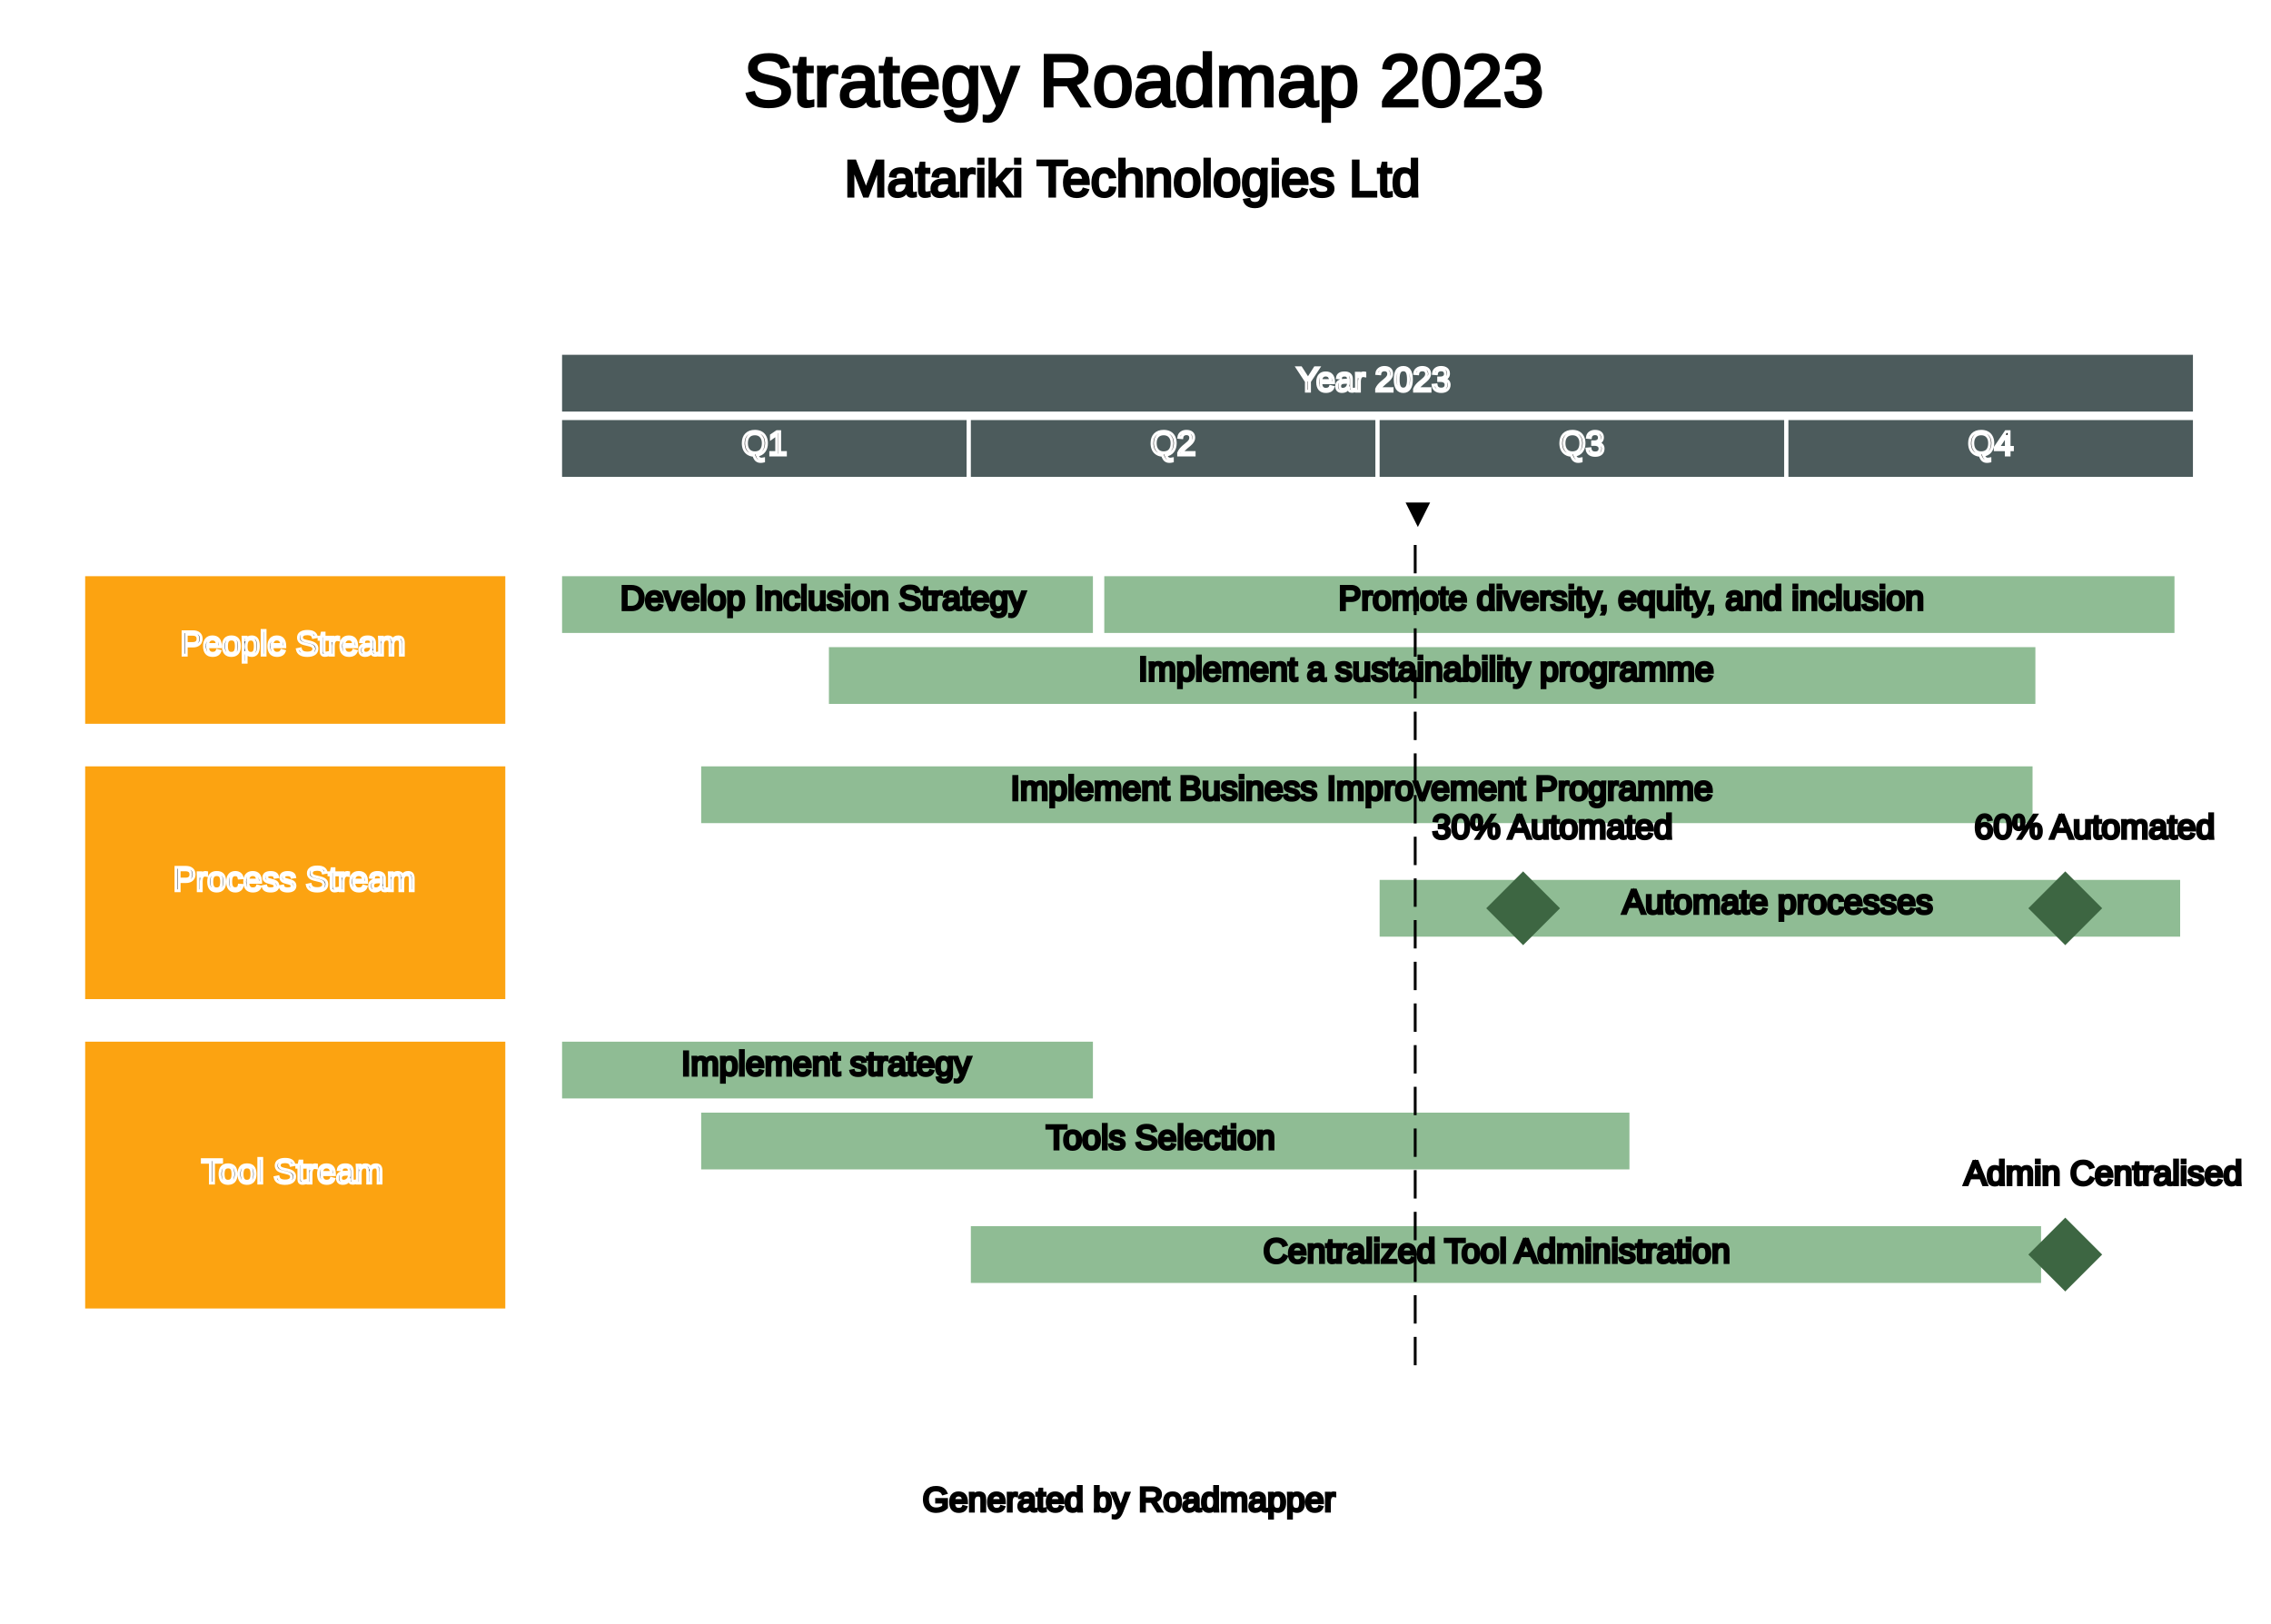
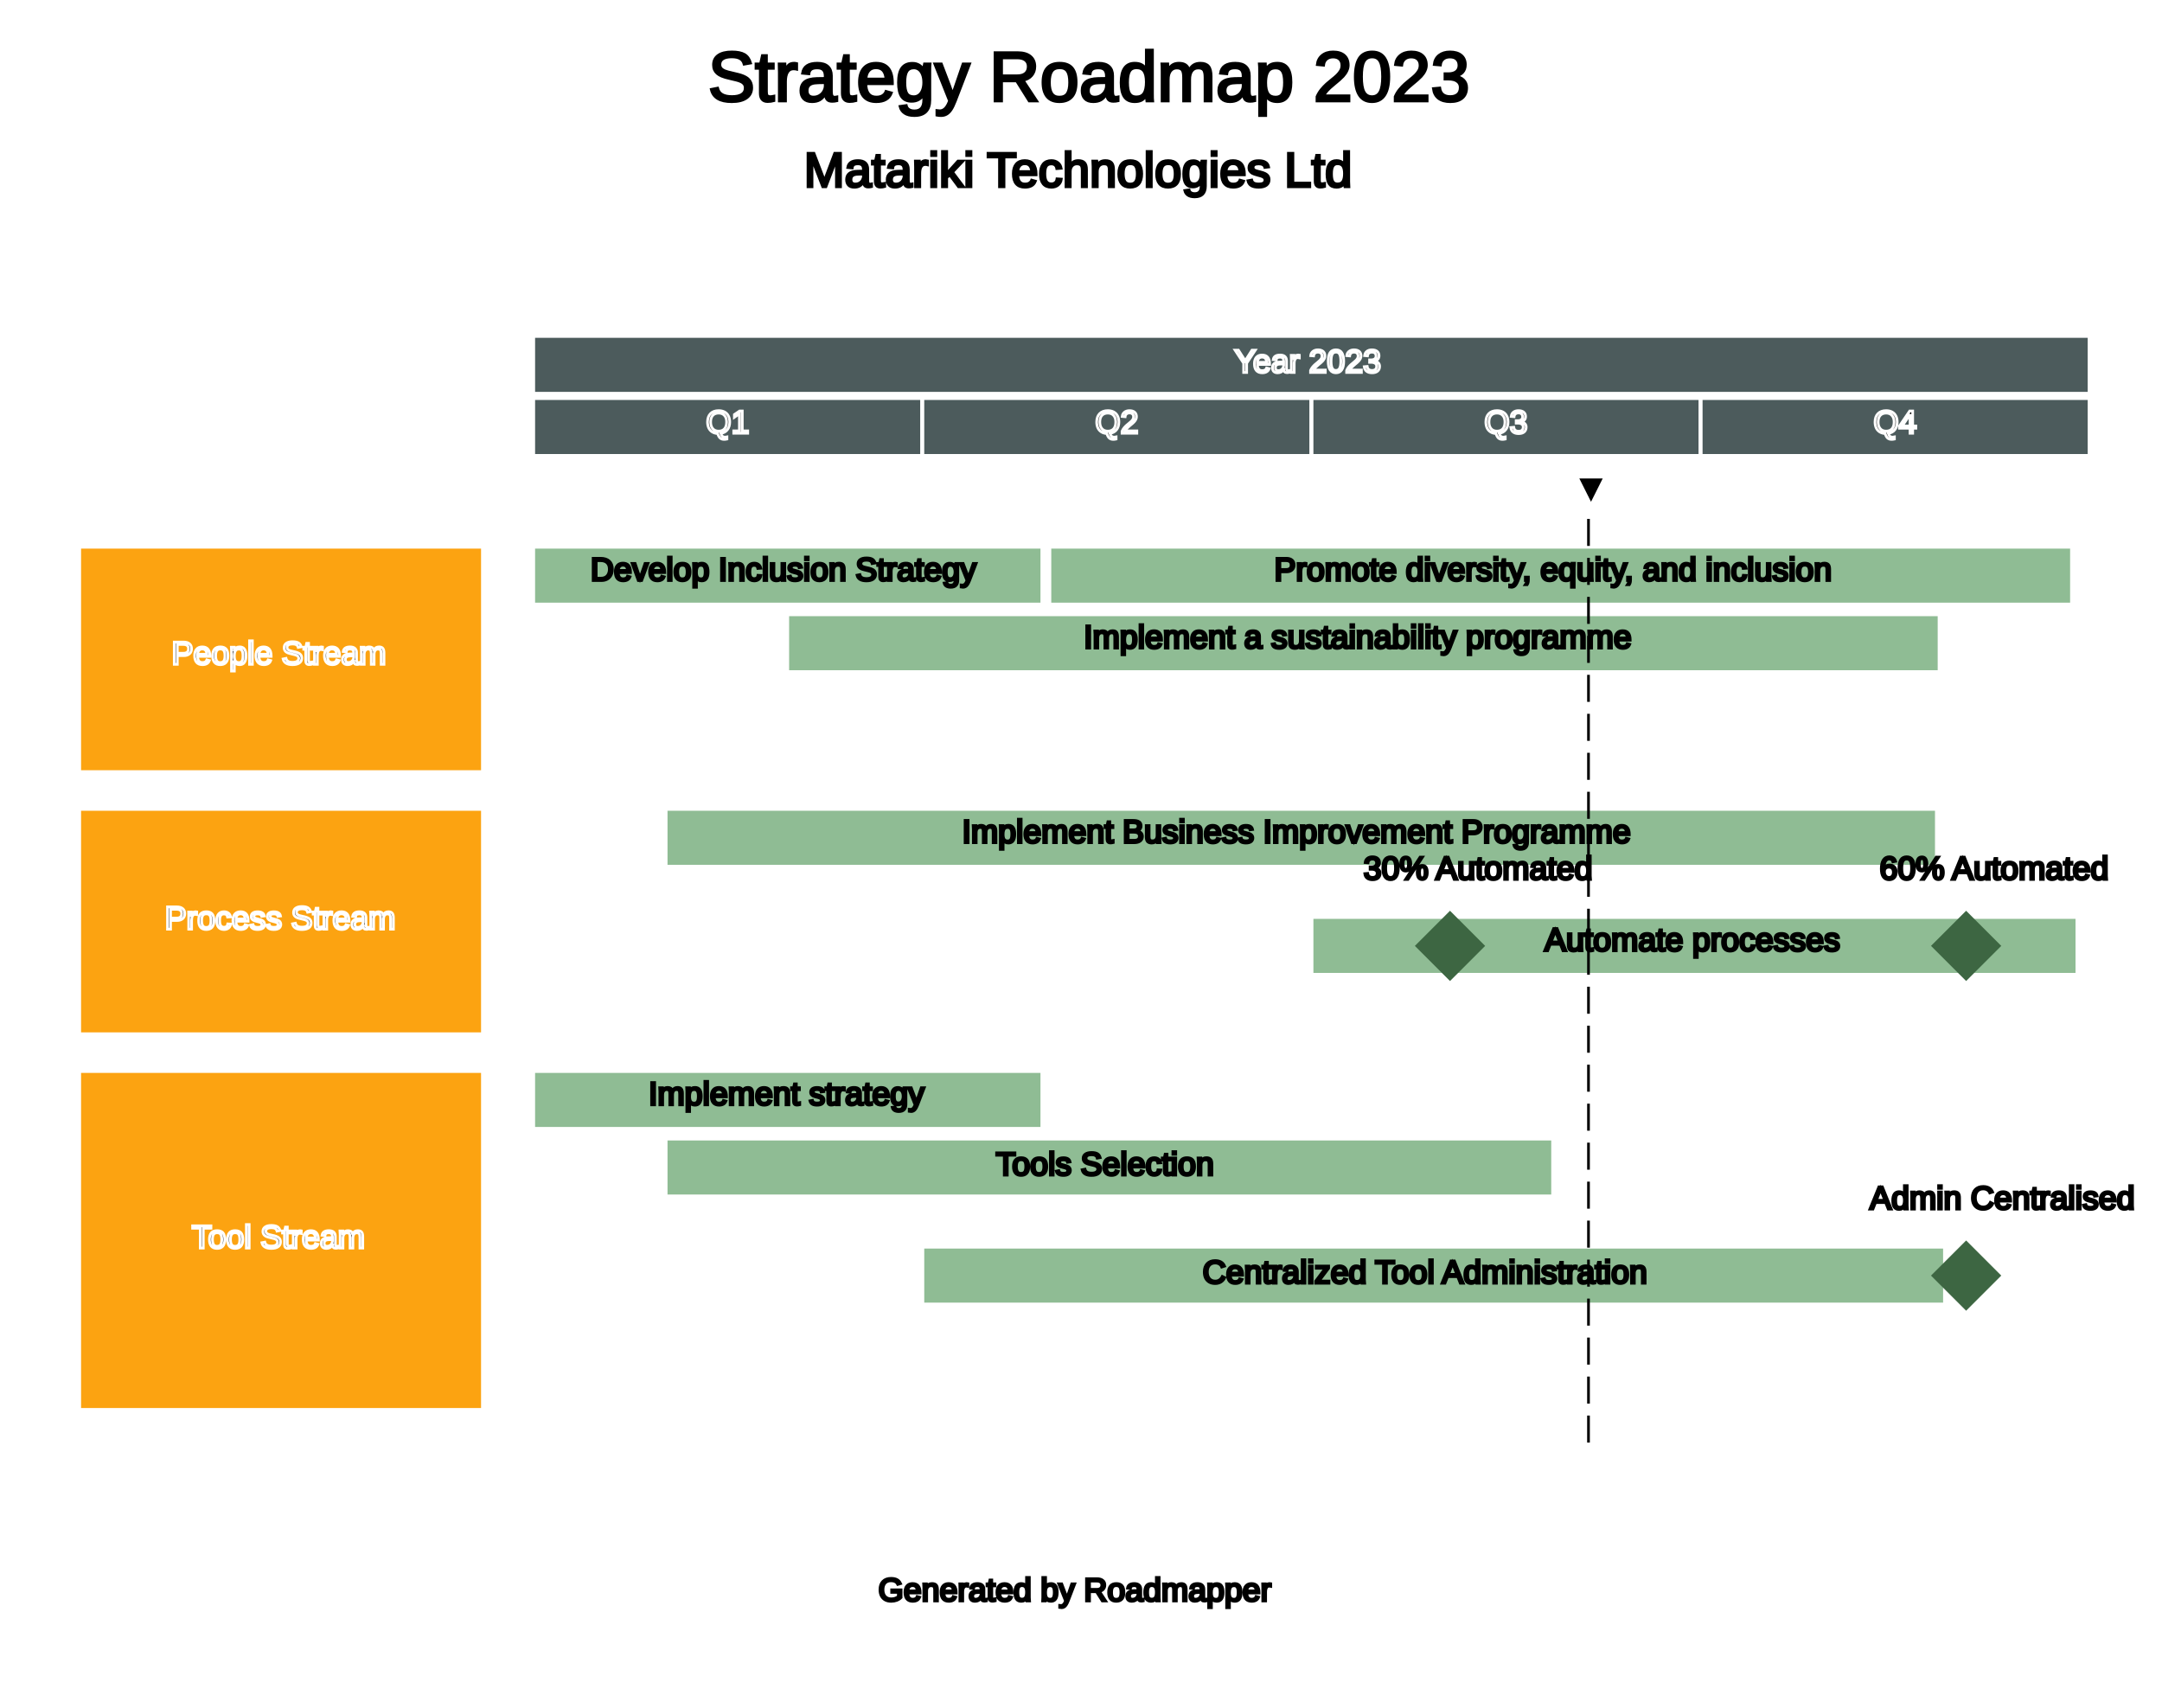
- <svg xmlns="http://www.w3.org/2000/svg" width="800" height="572" viewBox="0 0 800 572">
+ <svg xmlns="http://www.w3.org/2000/svg" width="800" height="632" viewBox="0 0 800 632">
  <defs>
</defs>
  <rect x="0" y="0" width="800" height="700" fill="#FFFFFF" />
  <text x="262.0" y="30" font-size="26" text-anchor="start" dominant-baseline="middle" font-family="Arial" stroke="#000000">Strategy Roadmap 2023</text>
  <text x="297.5" y="64" font-size="18" text-anchor="start" dominant-baseline="middle" font-family="Arial" stroke="#000000">Matariki Technologies Ltd</text>
  <rect x="198.0" y="125" width="574.5" height="20" fill="#4C5B5C" />
  <text x="456.75" y="129.5" font-size="12" stroke="#FFFFFF" text-anchor="start" dominant-baseline="hanging" font-family="Arial">Year 2023</text>
  <rect x="198.0" y="148" width="142.5" height="20" fill="#4C5B5C" />
  <text x="261.25" y="152.0" font-size="12" stroke="#FFFFFF" text-anchor="start" dominant-baseline="hanging" font-family="Arial">Q1</text>
  <rect x="342.0" y="148" width="142.5" height="20" fill="#4C5B5C" />
  <text x="405.25" y="152.0" font-size="12" stroke="#FFFFFF" text-anchor="start" dominant-baseline="hanging" font-family="Arial">Q2</text>
  <rect x="486.0" y="148" width="142.5" height="20" fill="#4C5B5C" />
  <text x="549.25" y="152.0" font-size="12" stroke="#FFFFFF" text-anchor="start" dominant-baseline="hanging" font-family="Arial">Q3</text>
  <rect x="630.0" y="148" width="142.5" height="20" fill="#4C5B5C" />
  <text x="693.25" y="152.0" font-size="12" stroke="#FFFFFF" text-anchor="start" dominant-baseline="hanging" font-family="Arial">Q4</text>
-   <path d="M341.0,168 L341.0,471" width="1" fill="(230, 230, 230, 12750)" />
-   <path d="M485.0,168 L485.0,471" width="1" fill="(230, 230, 230, 12750)" />
-   <path d="M629.0,168 L629.0,471" width="1" fill="(230, 230, 230, 12750)" />
-   <rect x="30" y="203" width="148.0" height="52" fill="#FCA311" />
-   <text x="63.5" y="222.5" font-size="12" stroke="#FFFFFF" text-anchor="start" dominant-baseline="hanging" font-family="Arial">People Stream</text>
+   <path d="M341.0,168 L341.0,531" width="1" fill="(230, 230, 230, 12750)" />
+   <path d="M485.0,168 L485.0,531" width="1" fill="(230, 230, 230, 12750)" />
+   <path d="M629.0,168 L629.0,531" width="1" fill="(230, 230, 230, 12750)" />
+   <rect x="30" y="203" width="148.0" height="82" fill="#FCA311" />
+   <text x="63.5" y="237.5" font-size="12" stroke="#FFFFFF" text-anchor="start" dominant-baseline="hanging" font-family="Arial">People Stream</text>
  <rect x="198" y="203" width="187" height="20" fill="#8FBC94" />
  <text x="218.5" y="206.5" font-size="12" stroke="#000000" text-anchor="start" dominant-baseline="hanging" font-family="Arial">Develop Inclusion Strategy</text>
  <rect x="389" y="203" width="377" height="20" fill="#8FBC94" />
  <text x="471.5" y="206.5" font-size="12" stroke="#000000" text-anchor="start" dominant-baseline="hanging" font-family="Arial">Promote diversity, equity, and inclusion</text>
  <rect x="292" y="228" width="425" height="20" fill="#8FBC94" />
  <text x="401.0" y="231.5" font-size="12" stroke="#000000" text-anchor="start" dominant-baseline="hanging" font-family="Arial">Implement a sustainability programme</text>
-   <rect x="30" y="270" width="148.0" height="82" fill="#FCA311" />
-   <text x="61.0" y="305.5" font-size="12" stroke="#FFFFFF" text-anchor="start" dominant-baseline="hanging" font-family="Arial">Process Stream</text>
-   <rect x="247" y="270" width="469" height="20" fill="#8FBC94" />
-   <text x="356.0" y="273.5" font-size="12" stroke="#000000" text-anchor="start" dominant-baseline="hanging" font-family="Arial">Implement Business Improvement Programme</text>
-   <rect x="486" y="310" width="282" height="20" fill="#8FBC94" />
-   <text x="571.5" y="313.5" font-size="12" stroke="#000000" text-anchor="start" dominant-baseline="hanging" font-family="Arial">Automate processes</text>
-   <path d="M536.544,307 L549.544,320.0 L536.544,333 L523.544,320.0" fill="#3D6642" />
-   <text x="504.544" y="292" font-size="12" text-anchor="start" dominant-baseline="middle" font-family="Arial" stroke="#000000">30% Automated </text>
-   <path d="M727.522,307 L740.522,320.0 L727.522,333 L714.522,320.0" fill="#3D6642" />
-   <text x="695.522" y="292" font-size="12" text-anchor="start" dominant-baseline="middle" font-family="Arial" stroke="#000000">60% Automated </text>
-   <rect x="30" y="367" width="148.0" height="94" fill="#FCA311" />
-   <text x="71.0" y="408.5" font-size="12" stroke="#FFFFFF" text-anchor="start" dominant-baseline="hanging" font-family="Arial">Tool Stream</text>
-   <rect x="198" y="367" width="187" height="20" fill="#8FBC94" />
-   <text x="240.0" y="370.5" font-size="12" stroke="#000000" text-anchor="start" dominant-baseline="hanging" font-family="Arial">Implement strategy</text>
-   <rect x="247" y="392" width="327" height="20" fill="#8FBC94" />
-   <text x="368.5" y="396.5" font-size="12" stroke="#000000" text-anchor="start" dominant-baseline="hanging" font-family="Arial">Tools Selection</text>
-   <rect x="342" y="432" width="377" height="20" fill="#8FBC94" />
-   <text x="445.0" y="436.5" font-size="12" stroke="#000000" text-anchor="start" dominant-baseline="hanging" font-family="Arial">Centralized Tool Administration</text>
-   <path d="M727.522,429 L740.522,442.0 L727.522,455 L714.522,442.0" fill="#3D6642" />
-   <text x="691.855" y="414" font-size="12" text-anchor="start" dominant-baseline="middle" font-family="Arial" stroke="#000000">Admin Centralised</text>
-   <text x="493.527" y="181" font-size="12" text-anchor="start" dominant-baseline="middle" font-family="Arial" stroke="#000000">▼</text>
-   <path d="M498.527,192.0 L498.527,202.0" stroke="#000000" />
-   <path d="M498.527,206.684 L498.527,216.684" stroke="#000000" />
-   <path d="M498.527,221.368 L498.527,231.368" stroke="#000000" />
-   <path d="M498.527,236.053 L498.527,246.053" stroke="#000000" />
-   <path d="M498.527,250.737 L498.527,260.737" stroke="#000000" />
-   <path d="M498.527,265.421 L498.527,275.421" stroke="#000000" />
-   <path d="M498.527,280.105 L498.527,290.105" stroke="#000000" />
-   <path d="M498.527,294.789 L498.527,304.789" stroke="#000000" />
-   <path d="M498.527,309.474 L498.527,319.474" stroke="#000000" />
-   <path d="M498.527,324.158 L498.527,334.158" stroke="#000000" />
-   <path d="M498.527,338.842 L498.527,348.842" stroke="#000000" />
-   <path d="M498.527,353.526 L498.527,363.526" stroke="#000000" />
-   <path d="M498.527,368.211 L498.527,378.211" stroke="#000000" />
-   <path d="M498.527,382.895 L498.527,392.895" stroke="#000000" />
-   <path d="M498.527,397.579 L498.527,407.579" stroke="#000000" />
-   <path d="M498.527,412.263 L498.527,422.263" stroke="#000000" />
-   <path d="M498.527,426.947 L498.527,436.947" stroke="#000000" />
-   <path d="M498.527,441.632 L498.527,451.632" stroke="#000000" />
-   <path d="M498.527,456.316 L498.527,466.316" stroke="#000000" />
-   <path d="M498.527,471.0 L498.527,481.0" stroke="#000000" />
-   <text x="325.0" y="529" font-size="12" text-anchor="start" dominant-baseline="middle" font-family="Arial" stroke="#000000">Generated by Roadmapper</text>
+   <rect x="30" y="300" width="148.0" height="82" fill="#FCA311" />
+   <text x="61.0" y="335.5" font-size="12" stroke="#FFFFFF" text-anchor="start" dominant-baseline="hanging" font-family="Arial">Process Stream</text>
+   <rect x="247" y="300" width="469" height="20" fill="#8FBC94" />
+   <text x="356.0" y="303.5" font-size="12" stroke="#000000" text-anchor="start" dominant-baseline="hanging" font-family="Arial">Implement Business Improvement Programme</text>
+   <rect x="486" y="340" width="282" height="20" fill="#8FBC94" />
+   <text x="571.5" y="343.5" font-size="12" stroke="#000000" text-anchor="start" dominant-baseline="hanging" font-family="Arial">Automate processes</text>
+   <path d="M536.544,337 L549.544,350.0 L536.544,363 L523.544,350.0" fill="#3D6642" />
+   <text x="504.544" y="322" font-size="12" text-anchor="start" dominant-baseline="middle" font-family="Arial" stroke="#000000">30% Automated </text>
+   <path d="M727.522,337 L740.522,350.0 L727.522,363 L714.522,350.0" fill="#3D6642" />
+   <text x="695.522" y="322" font-size="12" text-anchor="start" dominant-baseline="middle" font-family="Arial" stroke="#000000">60% Automated </text>
+   <rect x="30" y="397" width="148.0" height="124" fill="#FCA311" />
+   <text x="71.0" y="453.5" font-size="12" stroke="#FFFFFF" text-anchor="start" dominant-baseline="hanging" font-family="Arial">Tool Stream</text>
+   <rect x="198" y="397" width="187" height="20" fill="#8FBC94" />
+   <text x="240.0" y="400.5" font-size="12" stroke="#000000" text-anchor="start" dominant-baseline="hanging" font-family="Arial">Implement strategy</text>
+   <rect x="247" y="422" width="327" height="20" fill="#8FBC94" />
+   <text x="368.5" y="426.5" font-size="12" stroke="#000000" text-anchor="start" dominant-baseline="hanging" font-family="Arial">Tools Selection</text>
+   <rect x="342" y="462" width="377" height="20" fill="#8FBC94" />
+   <text x="445.0" y="466.5" font-size="12" stroke="#000000" text-anchor="start" dominant-baseline="hanging" font-family="Arial">Centralized Tool Administration</text>
+   <path d="M727.522,459 L740.522,472.0 L727.522,485 L714.522,472.0" fill="#3D6642" />
+   <text x="691.855" y="444" font-size="12" text-anchor="start" dominant-baseline="middle" font-family="Arial" stroke="#000000">Admin Centralised</text>
+   <text x="582.786" y="181" font-size="12" text-anchor="start" dominant-baseline="middle" font-family="Arial" stroke="#000000">▼</text>
+   <path d="M587.786,192.0 L587.786,202.0" stroke="#000000" />
+   <path d="M587.786,206.426 L587.786,216.426" stroke="#000000" />
+   <path d="M587.786,220.851 L587.786,230.851" stroke="#000000" />
+   <path d="M587.786,235.277 L587.786,245.277" stroke="#000000" />
+   <path d="M587.786,249.702 L587.786,259.702" stroke="#000000" />
+   <path d="M587.786,264.128 L587.786,274.128" stroke="#000000" />
+   <path d="M587.786,278.553 L587.786,288.553" stroke="#000000" />
+   <path d="M587.786,292.979 L587.786,302.979" stroke="#000000" />
+   <path d="M587.786,307.404 L587.786,317.404" stroke="#000000" />
+   <path d="M587.786,321.83 L587.786,331.83" stroke="#000000" />
+   <path d="M587.786,336.255 L587.786,346.255" stroke="#000000" />
+   <path d="M587.786,350.681 L587.786,360.681" stroke="#000000" />
+   <path d="M587.786,365.106 L587.786,375.106" stroke="#000000" />
+   <path d="M587.786,379.532 L587.786,389.532" stroke="#000000" />
+   <path d="M587.786,393.957 L587.786,403.957" stroke="#000000" />
+   <path d="M587.786,408.383 L587.786,418.383" stroke="#000000" />
+   <path d="M587.786,422.809 L587.786,432.809" stroke="#000000" />
+   <path d="M587.786,437.234 L587.786,447.234" stroke="#000000" />
+   <path d="M587.786,451.66 L587.786,461.66" stroke="#000000" />
+   <path d="M587.786,466.085 L587.786,476.085" stroke="#000000" />
+   <path d="M587.786,480.511 L587.786,490.511" stroke="#000000" />
+   <path d="M587.786,494.936 L587.786,504.936" stroke="#000000" />
+   <path d="M587.786,509.362 L587.786,519.362" stroke="#000000" />
+   <path d="M587.786,523.787 L587.786,533.787" stroke="#000000" />
+   <text x="325.0" y="589" font-size="12" text-anchor="start" dominant-baseline="middle" font-family="Arial" stroke="#000000">Generated by Roadmapper</text>
</svg>
